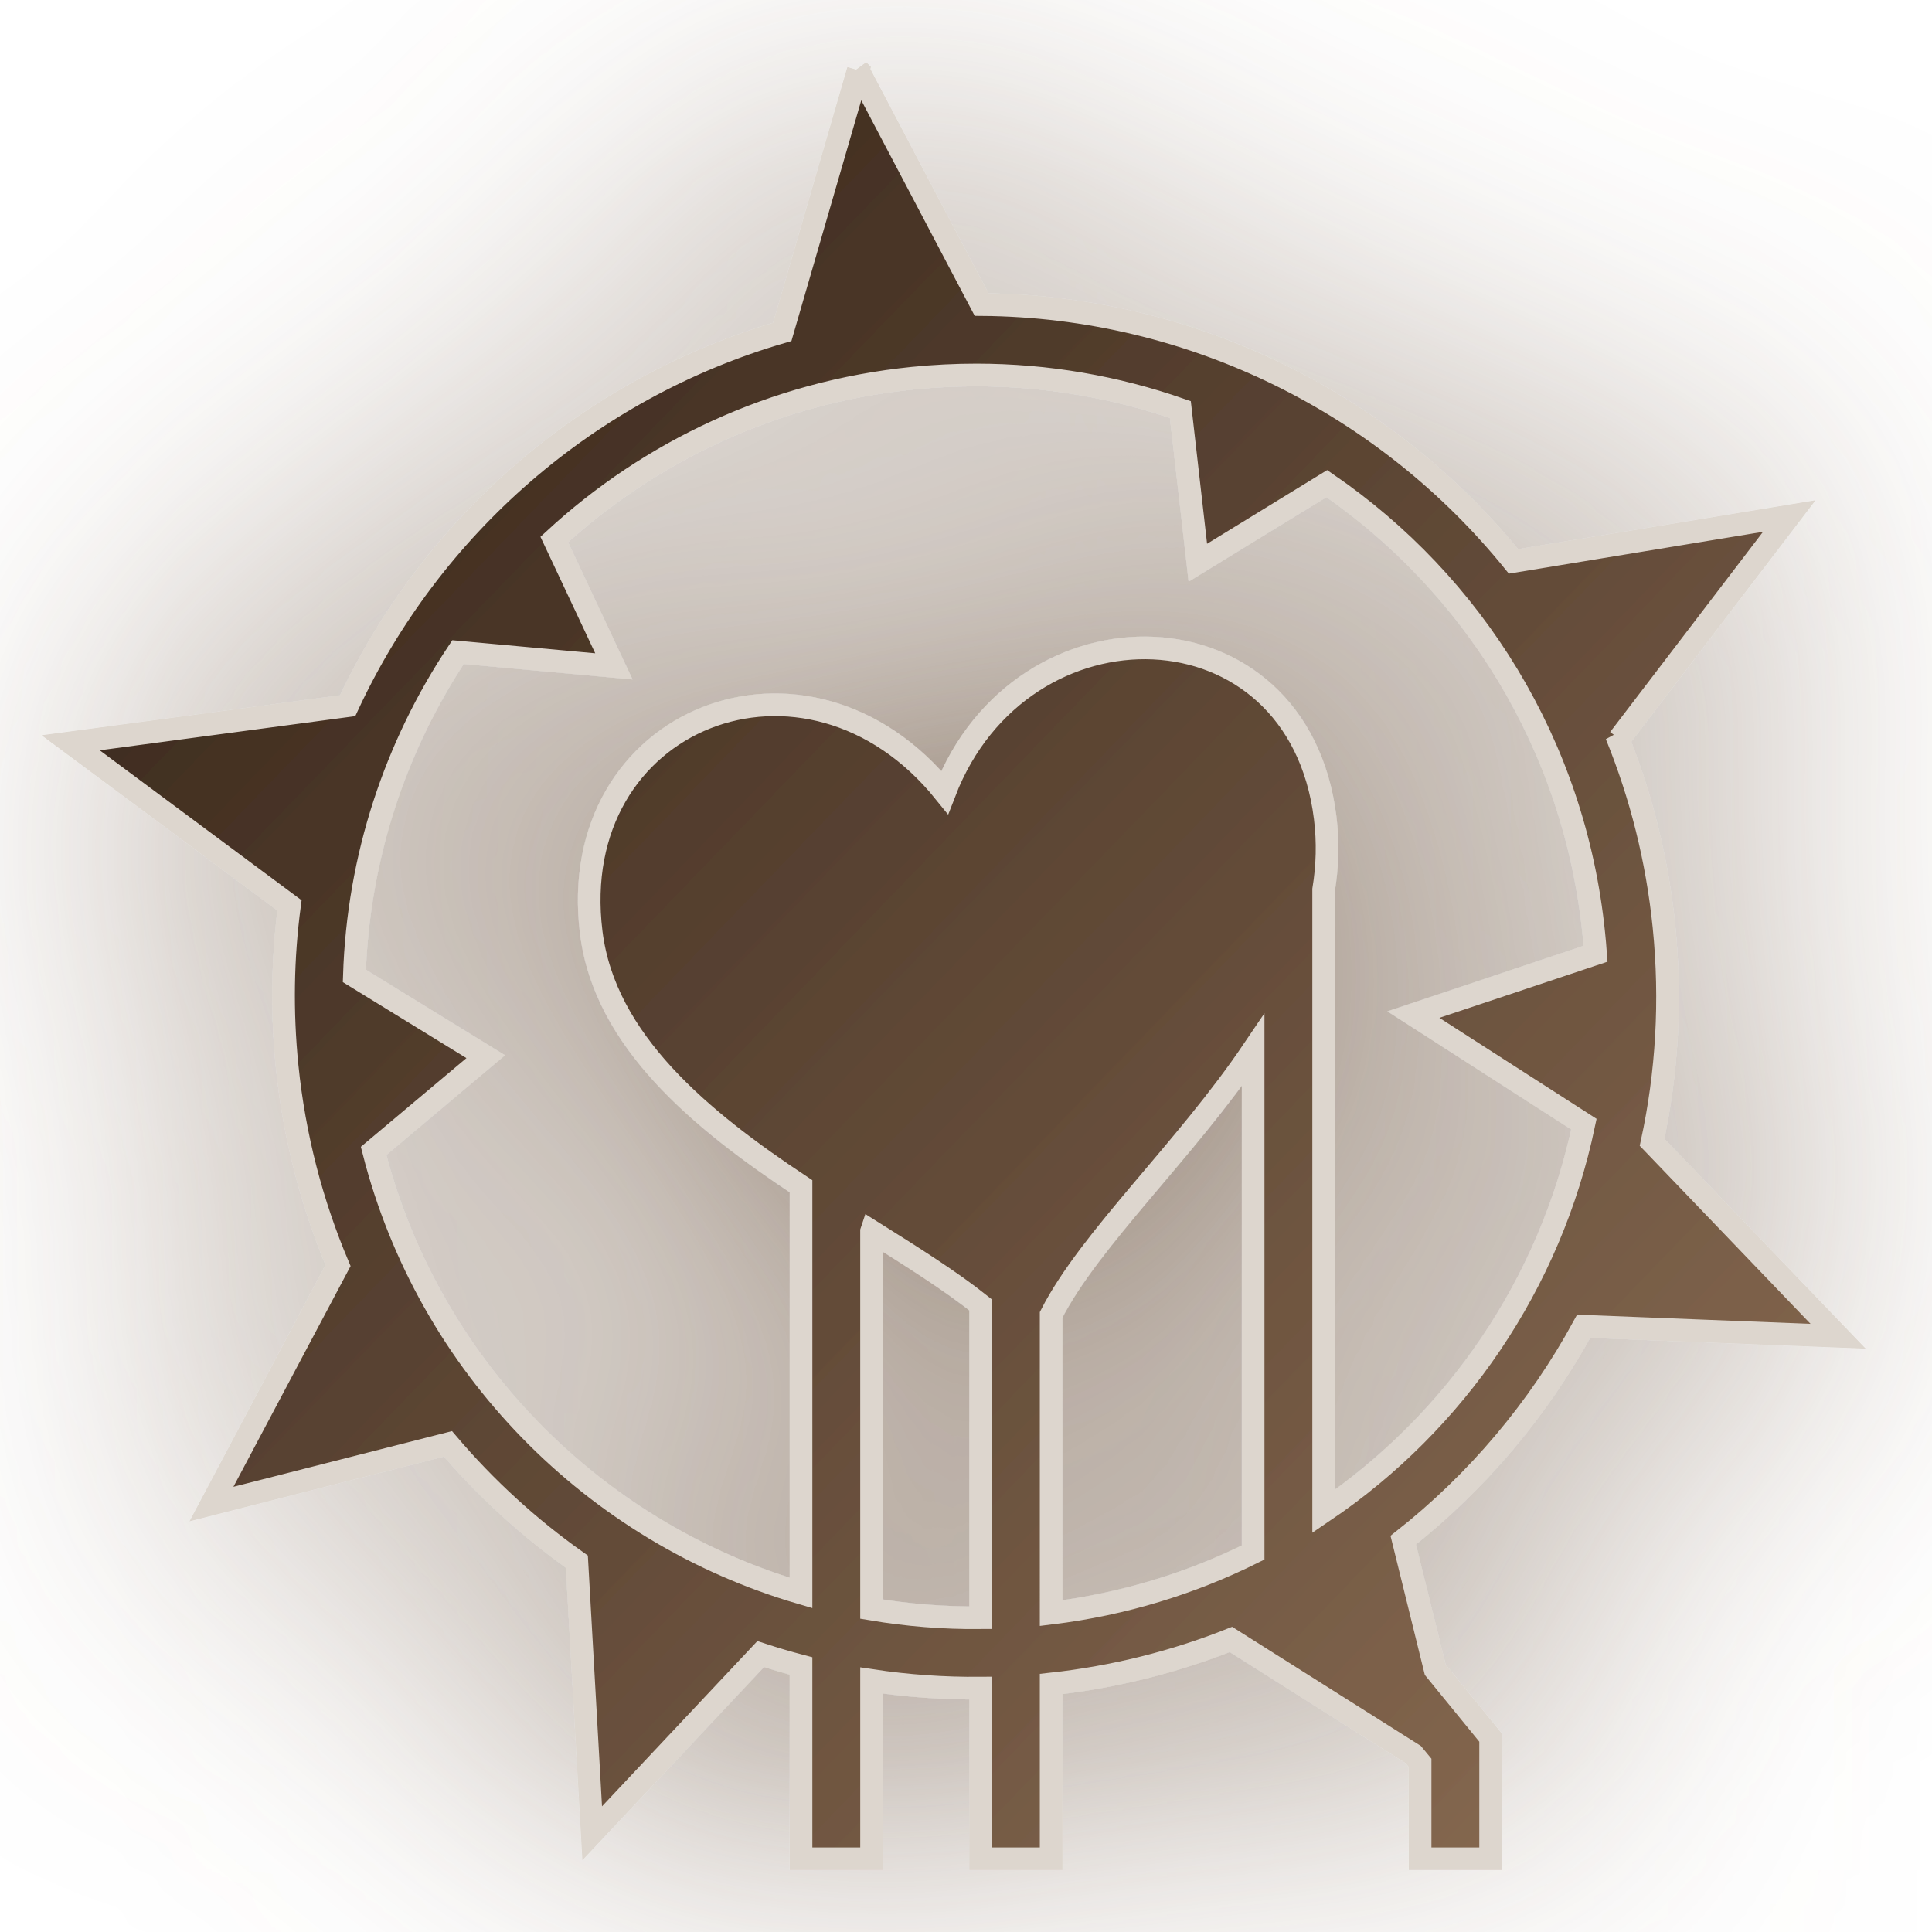
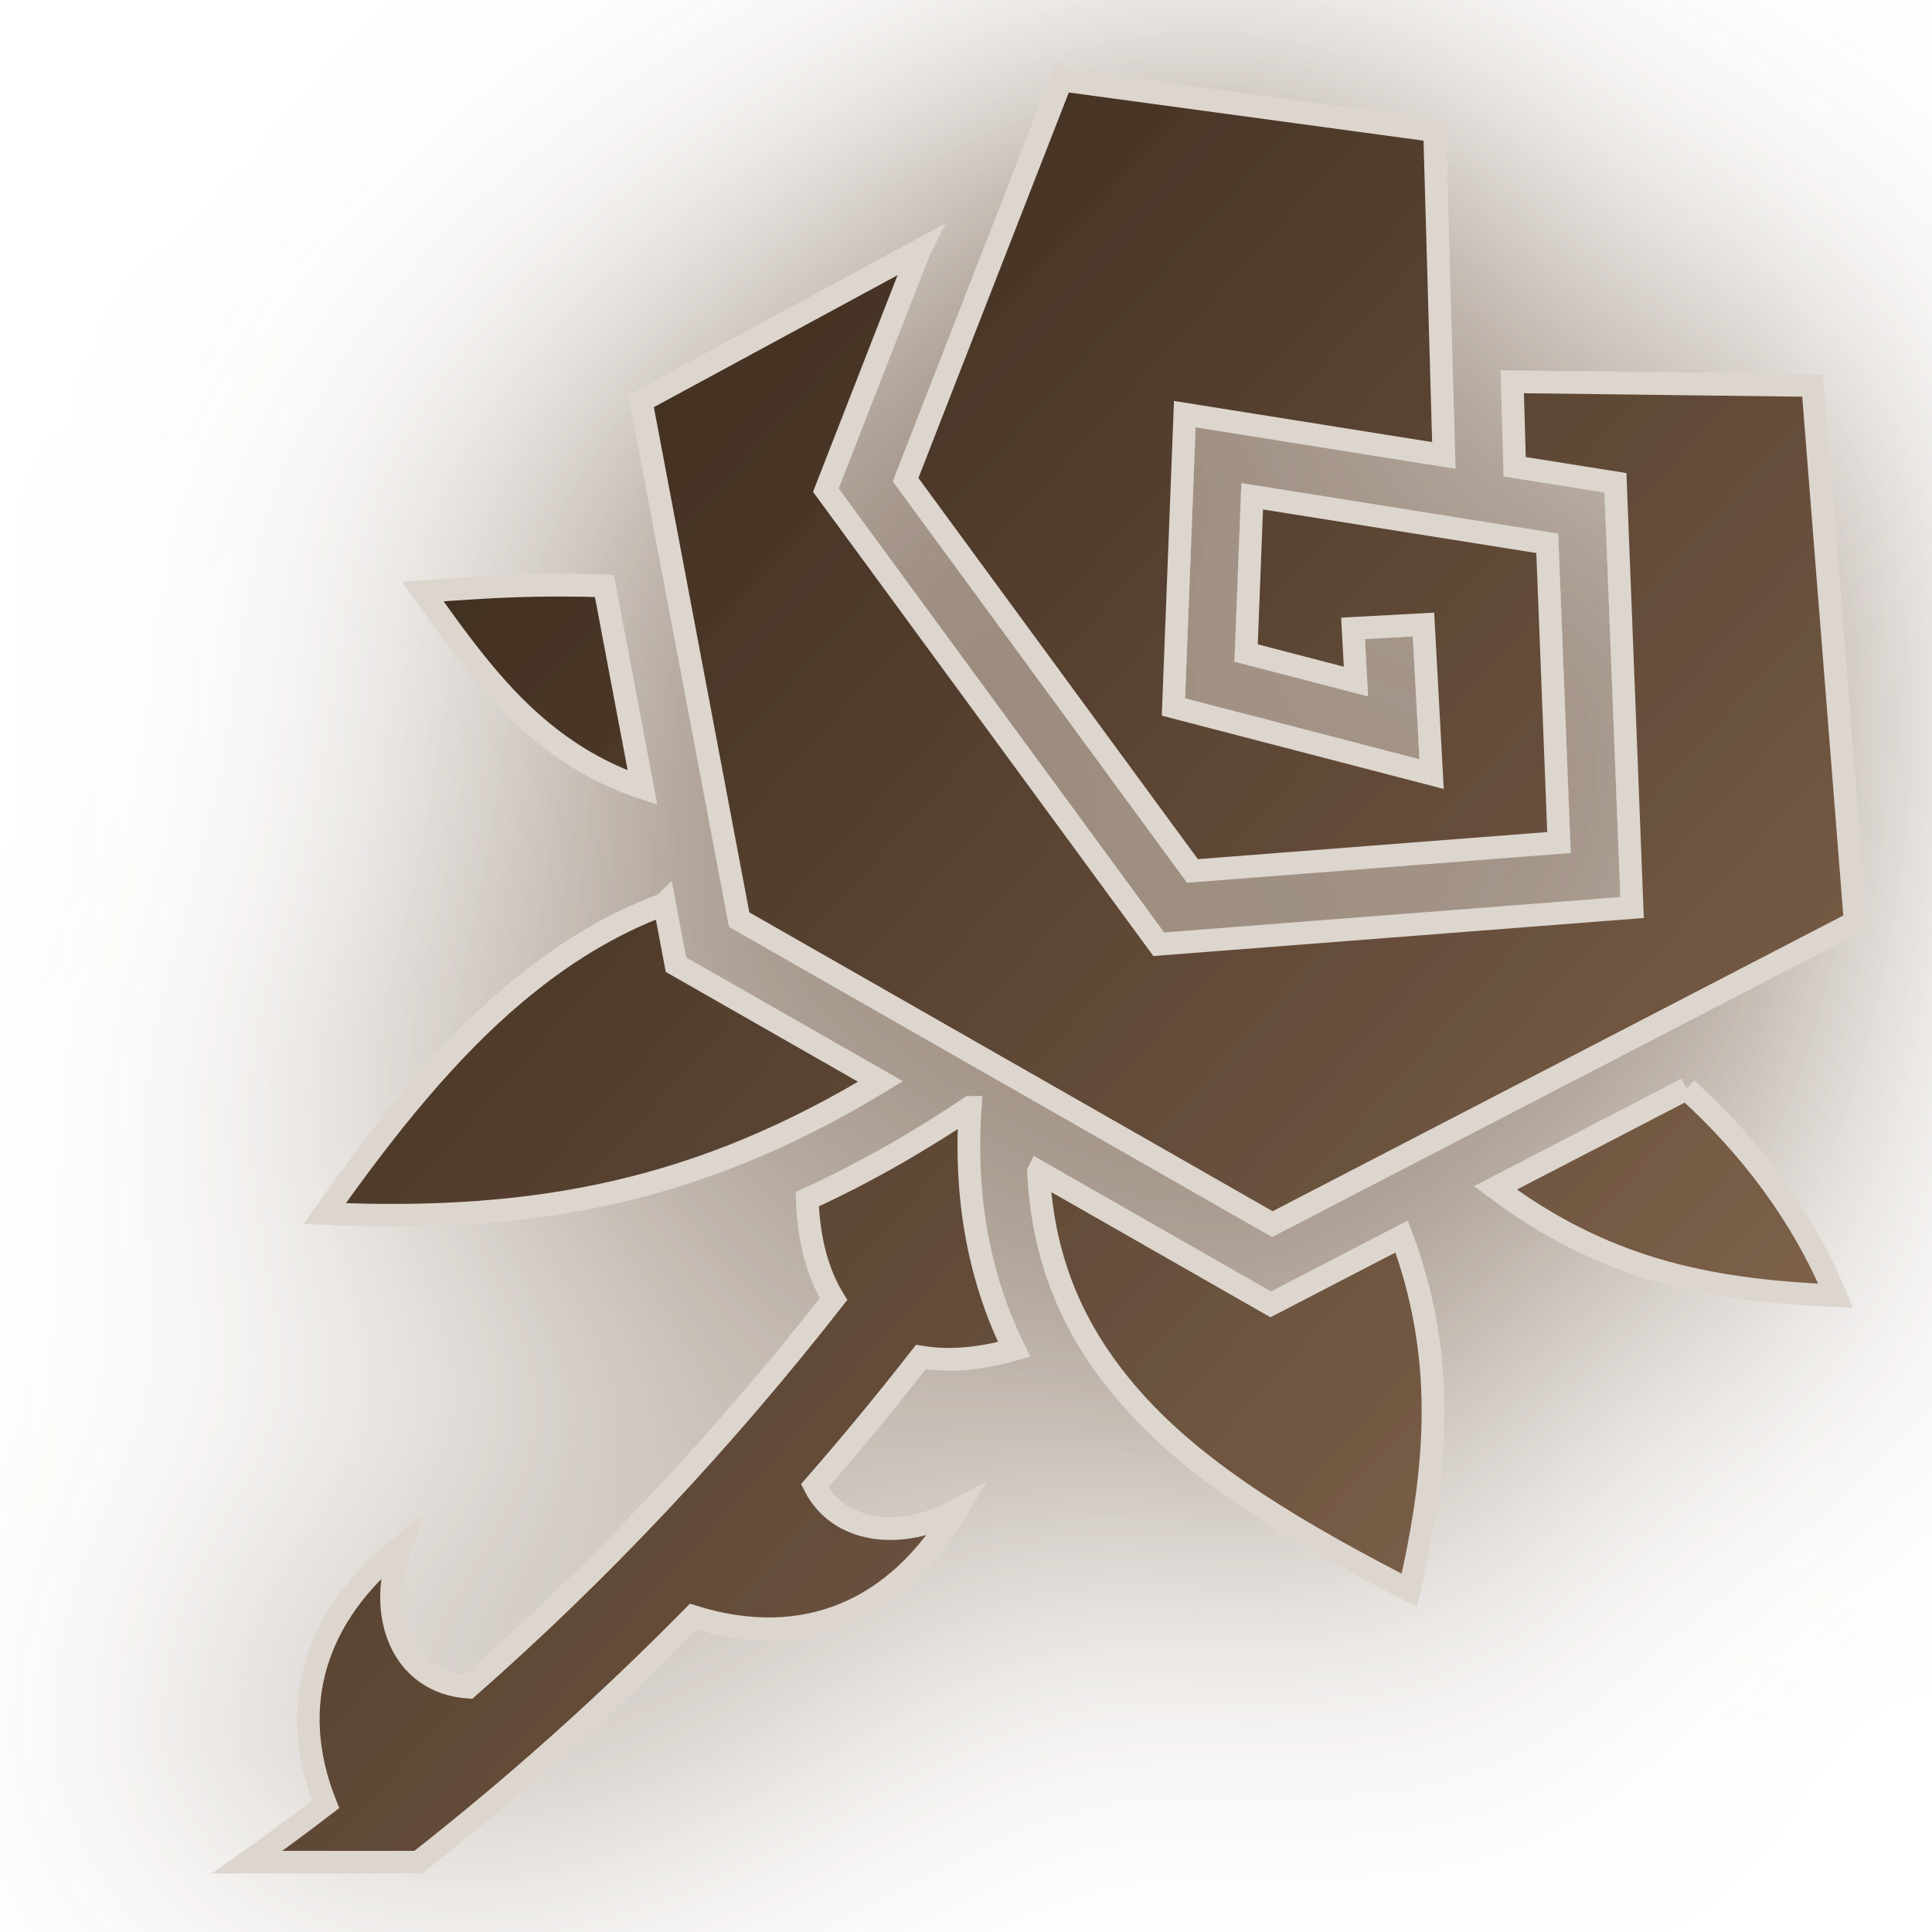
<svg xmlns="http://www.w3.org/2000/svg" viewBox="0 0 512 512">
  <defs>
    <filter id="shadow-1" height="300%" width="300%" x="-100%" y="-100%">
      <feFlood flood-color="rgba(133, 113, 96, 1)" result="flood" />
      <feComposite in="flood" in2="SourceGraphic" operator="atop" result="composite" />
      <feGaussianBlur in="composite" stdDeviation="50" result="blur" />
      <feOffset dx="0" dy="0" result="offset" />
      <feComposite in="SourceGraphic" in2="offset" operator="over" />
    </filter>
-     <linearGradient x1="0" x2="1" y1="0" y2="1" id="gradient-1">
+     <linearGradient x1="0" x2="1" y1="0" y2="1" id="lorc-rose-gradient-1">
      <stop offset="0%" stop-color="#2e1e14" stop-opacity="1" />
      <stop offset="100%" stop-color="#8d6f55" stop-opacity="1" />
    </linearGradient>
  </defs>
  <g class="" style="" transform="translate(0,0)">
-     <path d="M227.438 18.594L207.313 87.97c-51.705 15-93.266 51.876-115.188 99.06l-73.406 9.814 58 43.094c-1.834 13.845-2.095 28.103-.626 42.593 1.892 18.672 6.55 36.403 13.5 52.845l-33.563 63.22 62.69-15.97c10.04 11.805 21.53 22.302 34.155 31.22l4.063 72 44.656-47.5c3.523 1.154 7.08 2.212 10.687 3.155v51.094h18.69v-47.25c9.448 1.436 19.105 2.11 28.905 2.03v45.22h18.688V446.28c16.735-1.836 32.71-5.878 47.656-11.81l48.31 30.5 1.814 2.186v25.438h18.687V460.5l-2.092-2.563-12.594-15.437-8.47-34.344c19.613-15.464 35.89-34.777 47.813-56.687l67.438 2.655-49.313-51.406c3.958-18.31 5.146-37.53 3.157-57.158-1.816-17.9-6.148-34.947-12.626-50.812l.75 1.063 45.094-59.063-73.094 12.03c-33.67-41.52-84.87-67.627-140.97-68.06l-32.687-62.126zm31.343 80.78c18.82 0 37.02 3.223 54.033 9.157l4.625 40.595 34.187-20.97c38.577 26.43 65.657 69.033 70.75 119.282.18 1.775.346 3.546.47 5.313l-48.283 16.125 45.188 29.03c-8.816 42.143-33.876 78.896-68.97 102.626V235.75c1.017-6.205 1.21-12.552.408-19.03-7.203-58.14-80.477-59.517-100.844-6.75-36.378-45.1-100.77-19.982-93.656 37.186 3.574 28.718 29.094 49.678 55.593 67.22v107.78C157.405 406.133 113.557 362.12 99 305l29.72-24.97-34.814-21.405c.983-31.41 10.888-60.917 27.47-85.813l41.31 3.782-15.81-33.625c25.302-23.35 58.116-39.006 95.06-42.75 5.663-.575 11.276-.845 16.845-.845zm73.314 178.94v133.123c-16.367 8.158-34.377 13.722-53.53 16.063l-.002-79.063c10.236-20.103 35.553-43.51 53.532-70.125zM230.97 326.31c10.877 6.818 21.026 13.216 28.905 19.5v82.907c-9.82.093-19.493-.698-28.906-2.283V326.313z" fill="url(#gradient-1)" stroke="#ddd6ce" stroke-opacity="1" stroke-width="6" filter="url(#shadow-1)" />
+     <path d="M281.31 21.217L239.997 127.13l76.01 103.673 97.135-7.532-3.1-79.284-78.2-12.468-1.61 41.535 29.11 7.568-.766-14.1 18.662-1.012 2.15 39.635-68.41-17.788 3.004-77.61 68.65 10.946-2.456-86.044-98.863-13.43zM243.63 66.39l-73.702 39.917L195.885 243.7l141.306 80.704 154.447-80.037-11.252-142.205-79.617-.988.642 22.512 26.705 4.257 4.403 112.57-125.436 9.727-88.227-120.338 24.774-63.51zm-93.107 88.706c-2.992-.017-6.01.004-9.054.06-9.456.174-19.425.853-29.44 1.594 9.427 13.32 18.694 26.165 30.157 35.938 7.894 6.73 16.835 12.308 28.075 16.056l-10.1-53.453c-3.184-.11-6.396-.176-9.64-.194zm25.57 84.51c-14.278 5.27-27.16 13.25-39.437 23.55-17.875 14.995-34.273 35.22-50.625 58.47 56.9 2.6 100.16-6.41 147.316-35.01l-54.223-30.966-3.03-16.045zm270.854 48.968l-50.64 26.244c27.874 20.83 54.865 27.206 90.162 28.557-8.76-21.213-22.617-39.484-39.523-54.8zm-189.853 4.895c-14.566 9.75-28.84 17.8-43.156 24.342.37 10.843 2.813 19.703 6.968 26.47-29.49 37.69-61.714 72.017-96.78 102.843-17.584-1.215-24.577-19.137-17.845-37.344-22.758 18.074-30.427 42.166-20 68.376-6.832 5.23-13.75 10.354-20.78 15.344h45.344c25.65-20.11 49.915-41.82 72.844-65.094 29.485 9.192 54.05-1.51 69.625-27.97-14.975 8.052-31.217 5.627-37.438-6.686 9.653-11.06 19.037-22.436 28.156-34.125 7.25 1.21 15.586.57 24.72-2.03-8.863-17.974-13.326-39.19-11.656-64.126zm18.133 17.065c1.205 25.213 10.463 44.01 24.648 60.12 17.914 20.346 44.73 35.942 73.625 50.814 7.79-33.575 9.555-62.664-2.05-93.77l-34.692 17.978-61.53-35.143z" fill="url(#lorc-rose-gradient-1)" filter="url(#shadow-1)" stroke="#ddd6ce" stroke-opacity="1" stroke-width="6" />
  </g>
</svg>
